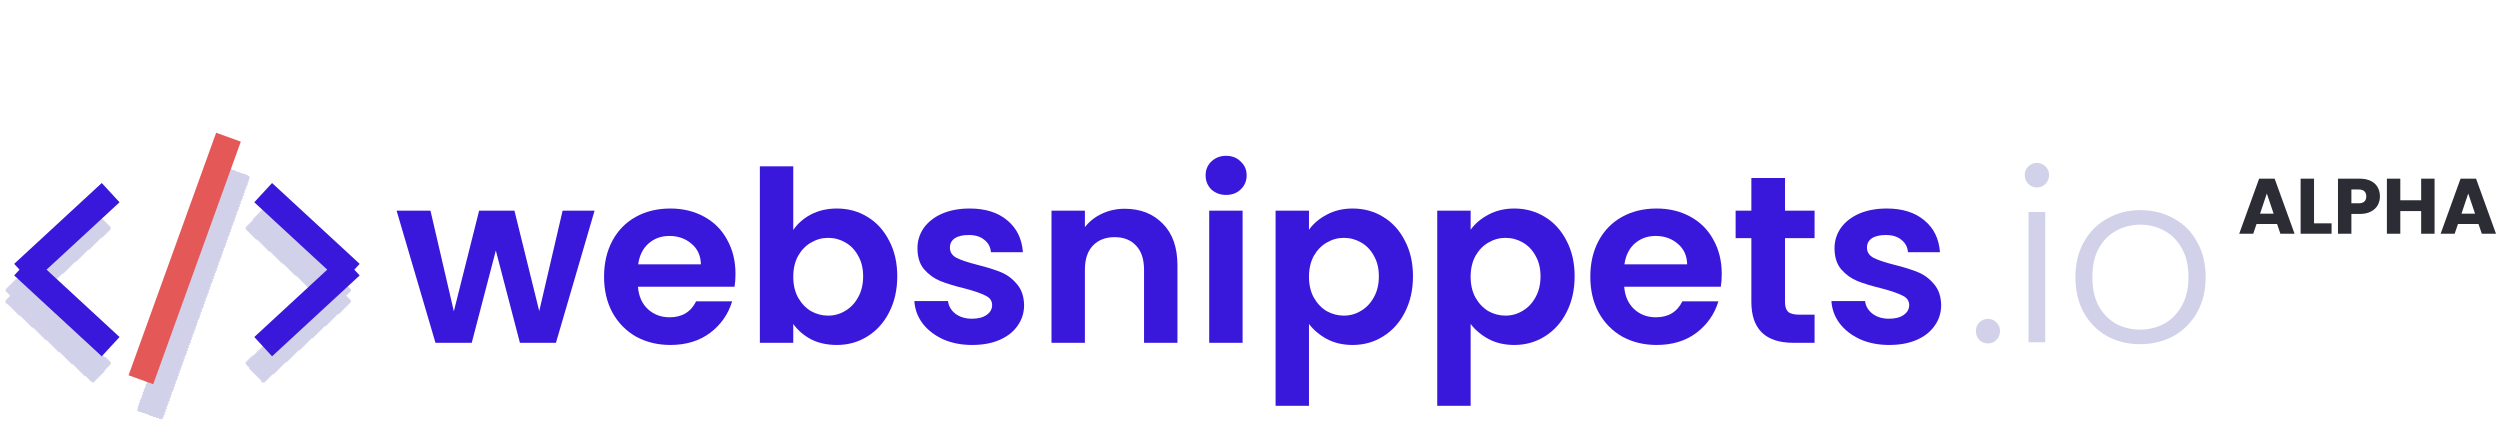
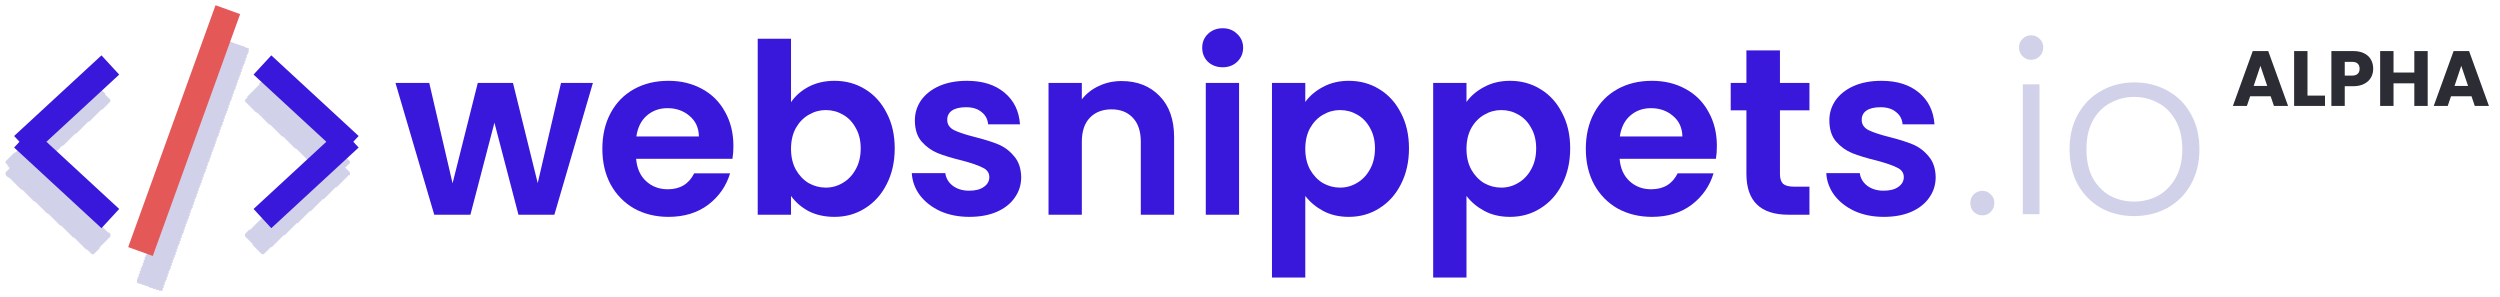
- <svg xmlns="http://www.w3.org/2000/svg" width="353" height="61" viewBox="0 0 353 61" fill="none">
-   <path d="M280.718 48.496C280.224 48.496 279.808 48.327 279.472 47.991C279.157 47.654 279 47.238 279 46.744C279 46.25 279.157 45.846 279.472 45.532C279.808 45.195 280.224 45.027 280.718 45.027C281.189 45.027 281.582 45.195 281.896 45.532C282.233 45.846 282.402 46.25 282.402 46.744C282.402 47.238 282.233 47.654 281.896 47.991C281.582 48.327 281.189 48.496 280.718 48.496Z" fill="#D1D1E9" />
-   <path d="M287.61 26.469C287.138 26.469 286.734 26.301 286.397 25.964C286.061 25.627 285.892 25.212 285.892 24.718C285.892 24.224 286.061 23.82 286.397 23.505C286.734 23.168 287.138 23 287.61 23C288.081 23 288.486 23.168 288.822 23.505C289.159 23.82 289.328 24.224 289.328 24.718C289.328 25.212 289.159 25.627 288.822 25.964C288.486 26.301 288.081 26.469 287.61 26.469ZM288.789 29.938V48.327H286.431V29.938H288.789Z" fill="#D1D1E9" />
-   <path d="M302.177 48.597C300.448 48.597 298.888 48.215 297.496 47.452C296.126 46.666 295.037 45.566 294.229 44.151C293.443 42.714 293.05 41.041 293.05 39.133C293.05 37.224 293.454 35.563 294.262 34.148C295.071 32.711 296.171 31.611 297.563 30.847C298.955 30.062 300.516 29.669 302.244 29.669C303.973 29.669 305.534 30.062 306.926 30.847C308.341 31.611 309.441 32.711 310.227 34.148C311.035 35.563 311.439 37.224 311.439 39.133C311.439 41.019 311.035 42.68 310.227 44.117C309.418 45.554 308.307 46.666 306.892 47.452C305.478 48.215 303.906 48.597 302.177 48.597ZM302.177 46.542C303.39 46.542 304.512 46.273 305.545 45.734C306.578 45.173 307.409 44.342 308.037 43.242C308.689 42.119 309.014 40.749 309.014 39.133C309.014 37.516 308.7 36.158 308.071 35.057C307.442 33.935 306.612 33.104 305.579 32.565C304.546 32.004 303.423 31.723 302.211 31.723C300.998 31.723 299.876 32.004 298.843 32.565C297.81 33.104 296.979 33.935 296.35 35.057C295.744 36.158 295.441 37.516 295.441 39.133C295.441 40.749 295.744 42.119 296.35 43.242C296.979 44.342 297.799 45.173 298.809 45.734C299.842 46.273 300.965 46.542 302.177 46.542Z" fill="#D1D1E9" />
-   <path d="M83.954 29.746L78.498 48.405H73.413L70.011 35.371L66.609 48.405H61.49L56 29.746H60.783L64.083 43.959L67.653 29.746H72.638L76.141 43.926L79.441 29.746H83.954Z" fill="#3917DB" />
-   <path d="M103.851 38.672C103.851 39.345 103.806 39.951 103.716 40.49H90.076C90.188 41.837 90.659 42.893 91.49 43.656C92.321 44.42 93.343 44.801 94.555 44.801C96.306 44.801 97.553 44.049 98.294 42.545H103.379C102.84 44.341 101.808 45.823 100.281 46.991C98.754 48.136 96.879 48.708 94.656 48.708C92.86 48.708 91.243 48.315 89.806 47.529C88.392 46.721 87.28 45.587 86.472 44.128C85.686 42.668 85.293 40.984 85.293 39.076C85.293 37.145 85.686 35.45 86.472 33.99C87.258 32.531 88.358 31.408 89.773 30.622C91.187 29.836 92.815 29.443 94.656 29.443C96.43 29.443 98.013 29.825 99.405 30.588C100.82 31.352 101.909 32.441 102.672 33.855C103.458 35.248 103.851 36.853 103.851 38.672ZM98.967 37.324C98.945 36.112 98.507 35.146 97.654 34.428C96.8 33.687 95.756 33.316 94.522 33.316C93.354 33.316 92.366 33.676 91.558 34.394C90.772 35.09 90.289 36.067 90.109 37.324H98.967Z" fill="#3917DB" />
-   <path d="M112.008 32.474C112.614 31.576 113.445 30.847 114.5 30.285C115.578 29.724 116.802 29.443 118.171 29.443C119.765 29.443 121.202 29.836 122.482 30.622C123.785 31.408 124.806 32.531 125.547 33.99C126.311 35.427 126.692 37.1 126.692 39.008C126.692 40.917 126.311 42.612 125.547 44.094C124.806 45.554 123.785 46.687 122.482 47.496C121.202 48.304 119.765 48.708 118.171 48.708C116.779 48.708 115.555 48.439 114.5 47.9C113.467 47.339 112.636 46.62 112.008 45.744V48.405H107.293V23.482H112.008V32.474ZM121.876 39.008C121.876 37.886 121.64 36.92 121.169 36.112C120.72 35.281 120.113 34.653 119.35 34.226C118.609 33.799 117.801 33.586 116.925 33.586C116.072 33.586 115.263 33.81 114.5 34.26C113.759 34.686 113.153 35.315 112.681 36.146C112.232 36.976 112.008 37.953 112.008 39.076C112.008 40.198 112.232 41.175 112.681 42.006C113.153 42.837 113.759 43.477 114.5 43.926C115.263 44.352 116.072 44.566 116.925 44.566C117.801 44.566 118.609 44.341 119.35 43.892C120.113 43.443 120.72 42.803 121.169 41.972C121.64 41.142 121.876 40.154 121.876 39.008Z" fill="#3917DB" />
-   <path d="M137.259 48.708C135.732 48.708 134.362 48.439 133.15 47.9C131.937 47.339 130.972 46.586 130.253 45.643C129.557 44.7 129.176 43.656 129.108 42.511H133.857C133.947 43.23 134.295 43.825 134.901 44.296C135.53 44.768 136.305 45.003 137.225 45.003C138.123 45.003 138.819 44.824 139.313 44.465C139.83 44.105 140.088 43.645 140.088 43.084C140.088 42.477 139.774 42.028 139.145 41.736C138.539 41.422 137.562 41.085 136.215 40.726C134.823 40.389 133.677 40.041 132.779 39.682C131.904 39.323 131.14 38.773 130.489 38.032C129.86 37.291 129.546 36.292 129.546 35.034C129.546 34.001 129.838 33.058 130.422 32.205C131.028 31.352 131.881 30.678 132.981 30.184C134.104 29.69 135.418 29.443 136.922 29.443C139.145 29.443 140.919 30.005 142.243 31.127C143.568 32.227 144.298 33.721 144.433 35.607H139.92C139.852 34.866 139.538 34.282 138.976 33.855C138.438 33.406 137.708 33.182 136.787 33.182C135.934 33.182 135.272 33.339 134.8 33.653C134.351 33.968 134.127 34.406 134.127 34.967C134.127 35.596 134.441 36.078 135.07 36.415C135.698 36.729 136.675 37.055 138 37.392C139.347 37.729 140.458 38.077 141.334 38.436C142.21 38.795 142.962 39.356 143.591 40.12C144.242 40.861 144.579 41.849 144.601 43.084C144.601 44.161 144.298 45.127 143.692 45.98C143.108 46.833 142.255 47.507 141.132 48.001C140.032 48.472 138.741 48.708 137.259 48.708Z" fill="#3917DB" />
-   <path d="M158.811 29.477C161.034 29.477 162.83 30.184 164.2 31.599C165.57 32.991 166.255 34.944 166.255 37.459V48.405H161.539V38.099C161.539 36.617 161.169 35.483 160.428 34.697C159.687 33.889 158.677 33.485 157.397 33.485C156.095 33.485 155.062 33.889 154.298 34.697C153.557 35.483 153.187 36.617 153.187 38.099V48.405H148.472V29.746H153.187V32.07C153.815 31.262 154.613 30.633 155.578 30.184C156.566 29.713 157.644 29.477 158.811 29.477Z" fill="#3917DB" />
-   <path d="M173.13 27.523C172.299 27.523 171.603 27.265 171.042 26.749C170.503 26.21 170.233 25.548 170.233 24.762C170.233 23.976 170.503 23.325 171.042 22.808C171.603 22.269 172.299 22 173.13 22C173.961 22 174.645 22.269 175.184 22.808C175.746 23.325 176.026 23.976 176.026 24.762C176.026 25.548 175.746 26.21 175.184 26.749C174.645 27.265 173.961 27.523 173.13 27.523ZM175.454 29.746V48.405H170.739V29.746H175.454Z" fill="#3917DB" />
-   <path d="M184.828 32.441C185.434 31.588 186.265 30.88 187.32 30.319C188.398 29.735 189.621 29.443 190.991 29.443C192.585 29.443 194.022 29.836 195.302 30.622C196.604 31.408 197.626 32.531 198.367 33.99C199.13 35.427 199.512 37.1 199.512 39.008C199.512 40.917 199.13 42.612 198.367 44.094C197.626 45.554 196.604 46.687 195.302 47.496C194.022 48.304 192.585 48.708 190.991 48.708C189.621 48.708 188.409 48.428 187.354 47.866C186.321 47.305 185.479 46.598 184.828 45.744V57.297H180.112V29.746H184.828V32.441ZM194.696 39.008C194.696 37.886 194.46 36.92 193.989 36.112C193.539 35.281 192.933 34.653 192.17 34.226C191.429 33.799 190.621 33.586 189.745 33.586C188.892 33.586 188.083 33.81 187.32 34.26C186.579 34.686 185.973 35.315 185.501 36.146C185.052 36.976 184.828 37.953 184.828 39.076C184.828 40.198 185.052 41.175 185.501 42.006C185.973 42.837 186.579 43.477 187.32 43.926C188.083 44.352 188.892 44.566 189.745 44.566C190.621 44.566 191.429 44.341 192.17 43.892C192.933 43.443 193.539 42.803 193.989 41.972C194.46 41.142 194.696 40.154 194.696 39.008Z" fill="#3917DB" />
-   <path d="M207.654 32.441C208.26 31.588 209.091 30.88 210.146 30.319C211.224 29.735 212.447 29.443 213.817 29.443C215.411 29.443 216.848 29.836 218.128 30.622C219.43 31.408 220.452 32.531 221.193 33.99C221.956 35.427 222.338 37.1 222.338 39.008C222.338 40.917 221.956 42.612 221.193 44.094C220.452 45.554 219.43 46.687 218.128 47.496C216.848 48.304 215.411 48.708 213.817 48.708C212.447 48.708 211.235 48.428 210.18 47.866C209.147 47.305 208.305 46.598 207.654 45.744V57.297H202.938V29.746H207.654V32.441ZM217.522 39.008C217.522 37.886 217.286 36.92 216.815 36.112C216.366 35.281 215.759 34.653 214.996 34.226C214.255 33.799 213.447 33.586 212.571 33.586C211.718 33.586 210.909 33.81 210.146 34.26C209.405 34.686 208.799 35.315 208.327 36.146C207.878 36.976 207.654 37.953 207.654 39.076C207.654 40.198 207.878 41.175 208.327 42.006C208.799 42.837 209.405 43.477 210.146 43.926C210.909 44.352 211.718 44.566 212.571 44.566C213.447 44.566 214.255 44.341 214.996 43.892C215.759 43.443 216.366 42.803 216.815 41.972C217.286 41.142 217.522 40.154 217.522 39.008Z" fill="#3917DB" />
-   <path d="M243.11 38.672C243.11 39.345 243.065 39.951 242.975 40.49H229.335C229.447 41.837 229.918 42.893 230.749 43.656C231.58 44.42 232.602 44.801 233.814 44.801C235.565 44.801 236.812 44.049 237.553 42.545H242.638C242.099 44.341 241.066 45.823 239.54 46.991C238.013 48.136 236.138 48.708 233.915 48.708C232.119 48.708 230.502 48.315 229.065 47.529C227.651 46.721 226.539 45.587 225.731 44.128C224.945 42.668 224.552 40.984 224.552 39.076C224.552 37.145 224.945 35.45 225.731 33.99C226.517 32.531 227.617 31.408 229.032 30.622C230.446 29.836 232.074 29.443 233.915 29.443C235.689 29.443 237.272 29.825 238.664 30.588C240.079 31.352 241.168 32.441 241.931 33.855C242.717 35.248 243.11 36.853 243.11 38.672ZM238.226 37.324C238.204 36.112 237.766 35.146 236.913 34.428C236.059 33.687 235.015 33.316 233.78 33.316C232.613 33.316 231.625 33.676 230.817 34.394C230.031 35.09 229.548 36.067 229.368 37.324H238.226Z" fill="#3917DB" />
-   <path d="M252.041 33.62V42.646C252.041 43.275 252.187 43.735 252.479 44.027C252.793 44.296 253.31 44.431 254.028 44.431H256.218V48.405H253.254C249.28 48.405 247.292 46.474 247.292 42.612V33.62H245.07V29.746H247.292V25.132H252.041V29.746H256.218V33.62H252.041Z" fill="#3917DB" />
-   <path d="M266.749 48.708C265.222 48.708 263.853 48.439 262.64 47.9C261.428 47.339 260.462 46.586 259.744 45.643C259.048 44.7 258.666 43.656 258.599 42.511H263.348C263.437 43.23 263.785 43.825 264.392 44.296C265.02 44.768 265.795 45.003 266.715 45.003C267.614 45.003 268.31 44.824 268.804 44.465C269.32 44.105 269.578 43.645 269.578 43.084C269.578 42.477 269.264 42.028 268.635 41.736C268.029 41.422 267.052 41.085 265.705 40.726C264.313 40.389 263.168 40.041 262.27 39.682C261.394 39.323 260.631 38.773 259.979 38.032C259.351 37.291 259.036 36.292 259.036 35.034C259.036 34.001 259.328 33.058 259.912 32.205C260.518 31.352 261.372 30.678 262.472 30.184C263.594 29.69 264.908 29.443 266.412 29.443C268.635 29.443 270.409 30.005 271.734 31.127C273.059 32.227 273.788 33.721 273.923 35.607H269.41C269.343 34.866 269.028 34.282 268.467 33.855C267.928 33.406 267.198 33.182 266.278 33.182C265.424 33.182 264.762 33.339 264.291 33.653C263.841 33.968 263.617 34.406 263.617 34.967C263.617 35.596 263.931 36.078 264.56 36.415C265.189 36.729 266.165 37.055 267.49 37.392C268.837 37.729 269.949 38.077 270.824 38.436C271.7 38.795 272.452 39.356 273.081 40.12C273.732 40.861 274.069 41.849 274.091 43.084C274.091 44.161 273.788 45.127 273.182 45.98C272.598 46.833 271.745 47.507 270.622 48.001C269.522 48.472 268.231 48.708 266.749 48.708Z" fill="#3917DB" />
+ <svg xmlns="http://www.w3.org/2000/svg" width="354" height="42" viewBox="0 0 354 42" fill="none">
+   <path d="M280.718 30.496C280.224 30.496 279.808 30.327 279.472 29.991C279.157 29.654 279 29.238 279 28.744C279 28.25 279.157 27.846 279.472 27.532C279.808 27.195 280.224 27.027 280.718 27.027C281.189 27.027 281.582 27.195 281.896 27.532C282.233 27.846 282.402 28.25 282.402 28.744C282.402 29.238 282.233 29.654 281.896 29.991C281.582 30.327 281.189 30.496 280.718 30.496Z" fill="#D1D1E9" />
+   <path d="M287.61 8.469C287.138 8.469 286.734 8.301 286.397 7.964C286.061 7.627 285.892 7.212 285.892 6.718C285.892 6.224 286.061 5.82 286.397 5.505C286.734 5.168 287.138 5 287.61 5C288.082 5 288.486 5.168 288.822 5.505C289.159 5.82 289.328 6.224 289.328 6.718C289.328 7.212 289.159 7.627 288.822 7.964C288.486 8.301 288.082 8.469 287.61 8.469ZM288.789 11.938V30.327H286.431V11.938H288.789Z" fill="#D1D1E9" />
+   <path d="M302.177 30.597C300.448 30.597 298.888 30.215 297.496 29.452C296.126 28.666 295.037 27.566 294.229 26.151C293.443 24.714 293.05 23.041 293.05 21.133C293.05 19.224 293.454 17.563 294.262 16.148C295.071 14.711 296.171 13.611 297.563 12.847C298.955 12.062 300.516 11.669 302.244 11.669C303.973 11.669 305.534 12.062 306.926 12.847C308.341 13.611 309.441 14.711 310.227 16.148C311.035 17.563 311.439 19.224 311.439 21.133C311.439 23.019 311.035 24.68 310.227 26.117C309.418 27.554 308.307 28.666 306.892 29.452C305.478 30.215 303.906 30.597 302.177 30.597ZM302.177 28.542C303.39 28.542 304.512 28.273 305.545 27.734C306.578 27.173 307.409 26.342 308.037 25.242C308.689 24.119 309.014 22.749 309.014 21.133C309.014 19.516 308.7 18.158 308.071 17.057C307.442 15.935 306.612 15.104 305.579 14.565C304.546 14.004 303.423 13.723 302.211 13.723C300.998 13.723 299.876 14.004 298.843 14.565C297.81 15.104 296.979 15.935 296.35 17.057C295.744 18.158 295.441 19.516 295.441 21.133C295.441 22.749 295.744 24.119 296.35 25.242C296.979 26.342 297.799 27.173 298.809 27.734C299.842 28.273 300.965 28.542 302.177 28.542Z" fill="#D1D1E9" />
+   <path d="M83.954 11.746L78.498 30.405H73.413L70.011 17.371L66.609 30.405H61.49L56 11.746H60.783L64.083 25.959L67.653 11.746H72.638L76.141 25.926L79.441 11.746H83.954Z" fill="#3917DB" />
+   <path d="M103.851 20.672C103.851 21.345 103.806 21.951 103.716 22.49H90.076C90.188 23.837 90.659 24.893 91.49 25.656C92.321 26.42 93.343 26.801 94.555 26.801C96.306 26.801 97.553 26.049 98.294 24.545H103.379C102.84 26.341 101.808 27.823 100.281 28.991C98.754 30.136 96.879 30.708 94.656 30.708C92.86 30.708 91.243 30.315 89.806 29.529C88.392 28.721 87.28 27.587 86.472 26.128C85.686 24.668 85.293 22.984 85.293 21.076C85.293 19.145 85.686 17.45 86.472 15.99C87.258 14.531 88.358 13.408 89.773 12.622C91.187 11.836 92.815 11.443 94.656 11.443C96.43 11.443 98.013 11.825 99.405 12.588C100.82 13.352 101.909 14.441 102.672 15.855C103.458 17.247 103.851 18.853 103.851 20.672ZM98.967 19.324C98.945 18.112 98.507 17.146 97.654 16.428C96.8 15.687 95.756 15.316 94.522 15.316C93.354 15.316 92.366 15.676 91.558 16.394C90.772 17.09 90.289 18.067 90.109 19.324H98.967Z" fill="#3917DB" />
+   <path d="M112.008 14.475C112.614 13.576 113.445 12.847 114.5 12.285C115.578 11.724 116.802 11.443 118.171 11.443C119.765 11.443 121.202 11.836 122.482 12.622C123.785 13.408 124.806 14.531 125.547 15.99C126.311 17.427 126.692 19.1 126.692 21.008C126.692 22.917 126.311 24.612 125.547 26.094C124.806 27.554 123.785 28.687 122.482 29.496C121.202 30.304 119.765 30.708 118.171 30.708C116.779 30.708 115.555 30.439 114.5 29.9C113.467 29.339 112.636 28.62 112.008 27.744V30.405H107.293V5.482H112.008V14.475ZM121.876 21.008C121.876 19.886 121.64 18.92 121.169 18.112C120.72 17.281 120.113 16.652 119.35 16.226C118.609 15.799 117.801 15.586 116.925 15.586C116.072 15.586 115.263 15.81 114.5 16.259C113.759 16.686 113.153 17.315 112.681 18.146C112.232 18.976 112.008 19.953 112.008 21.076C112.008 22.198 112.232 23.175 112.681 24.006C113.153 24.837 113.759 25.477 114.5 25.926C115.263 26.352 116.072 26.566 116.925 26.566C117.801 26.566 118.609 26.341 119.35 25.892C120.113 25.443 120.72 24.803 121.169 23.972C121.64 23.142 121.876 22.154 121.876 21.008Z" fill="#3917DB" />
+   <path d="M137.259 30.708C135.732 30.708 134.362 30.439 133.15 29.9C131.937 29.339 130.972 28.586 130.253 27.643C129.557 26.7 129.176 25.656 129.108 24.511H133.857C133.947 25.23 134.295 25.825 134.901 26.296C135.53 26.768 136.305 27.003 137.225 27.003C138.123 27.003 138.819 26.824 139.313 26.465C139.83 26.105 140.088 25.645 140.088 25.084C140.088 24.477 139.774 24.028 139.145 23.736C138.539 23.422 137.562 23.085 136.215 22.726C134.823 22.389 133.677 22.041 132.779 21.682C131.904 21.323 131.14 20.773 130.489 20.032C129.86 19.291 129.546 18.291 129.546 17.034C129.546 16.001 129.838 15.058 130.422 14.205C131.028 13.352 131.881 12.678 132.981 12.184C134.104 11.69 135.418 11.443 136.922 11.443C139.145 11.443 140.919 12.005 142.243 13.127C143.568 14.227 144.298 15.721 144.433 17.607H139.92C139.852 16.866 139.538 16.282 138.976 15.855C138.438 15.406 137.708 15.182 136.787 15.182C135.934 15.182 135.272 15.339 134.8 15.653C134.351 15.968 134.127 16.405 134.127 16.967C134.127 17.596 134.441 18.078 135.07 18.415C135.698 18.729 136.675 19.055 138 19.392C139.347 19.729 140.458 20.077 141.334 20.436C142.21 20.795 142.962 21.356 143.591 22.12C144.242 22.861 144.579 23.849 144.601 25.084C144.601 26.161 144.298 27.127 143.692 27.98C143.108 28.833 142.255 29.507 141.132 30.001C140.032 30.473 138.741 30.708 137.259 30.708Z" fill="#3917DB" />
+   <path d="M158.811 11.477C161.034 11.477 162.83 12.184 164.2 13.599C165.57 14.991 166.255 16.944 166.255 19.459V30.405H161.539V20.099C161.539 18.617 161.169 17.483 160.428 16.697C159.687 15.889 158.677 15.485 157.397 15.485C156.095 15.485 155.062 15.889 154.298 16.697C153.557 17.483 153.187 18.617 153.187 20.099V30.405H148.472V11.746H153.187V14.07C153.815 13.262 154.613 12.633 155.578 12.184C156.566 11.713 157.644 11.477 158.811 11.477Z" fill="#3917DB" />
+   <path d="M173.13 9.524C172.299 9.524 171.603 9.265 171.042 8.749C170.503 8.21 170.233 7.548 170.233 6.762C170.233 5.976 170.503 5.325 171.042 4.808C171.603 4.269 172.299 4 173.13 4C173.961 4 174.645 4.269 175.184 4.808C175.746 5.325 176.026 5.976 176.026 6.762C176.026 7.548 175.746 8.21 175.184 8.749C174.645 9.265 173.961 9.524 173.13 9.524ZM175.454 11.746V30.405H170.739V11.746H175.454Z" fill="#3917DB" />
+   <path d="M184.828 14.441C185.434 13.588 186.265 12.88 187.32 12.319C188.398 11.735 189.621 11.443 190.991 11.443C192.585 11.443 194.022 11.836 195.302 12.622C196.604 13.408 197.626 14.531 198.367 15.99C199.13 17.427 199.512 19.1 199.512 21.008C199.512 22.917 199.13 24.612 198.367 26.094C197.626 27.554 196.604 28.687 195.302 29.496C194.022 30.304 192.585 30.708 190.991 30.708C189.621 30.708 188.409 30.428 187.354 29.866C186.321 29.305 185.479 28.598 184.828 27.744V39.297H180.112V11.746H184.828V14.441ZM194.696 21.008C194.696 19.886 194.46 18.92 193.989 18.112C193.539 17.281 192.933 16.652 192.17 16.226C191.429 15.799 190.621 15.586 189.745 15.586C188.892 15.586 188.083 15.81 187.32 16.259C186.579 16.686 185.973 17.315 185.501 18.146C185.052 18.976 184.828 19.953 184.828 21.076C184.828 22.198 185.052 23.175 185.501 24.006C185.973 24.837 186.579 25.477 187.32 25.926C188.083 26.352 188.892 26.566 189.745 26.566C190.621 26.566 191.429 26.341 192.17 25.892C192.933 25.443 193.539 24.803 193.989 23.972C194.46 23.142 194.696 22.154 194.696 21.008Z" fill="#3917DB" />
+   <path d="M207.654 14.441C208.26 13.588 209.091 12.88 210.146 12.319C211.224 11.735 212.447 11.443 213.817 11.443C215.411 11.443 216.848 11.836 218.128 12.622C219.43 13.408 220.452 14.531 221.193 15.99C221.956 17.427 222.338 19.1 222.338 21.008C222.338 22.917 221.956 24.612 221.193 26.094C220.452 27.554 219.43 28.687 218.128 29.496C216.848 30.304 215.411 30.708 213.817 30.708C212.447 30.708 211.235 30.428 210.18 29.866C209.147 29.305 208.305 28.598 207.654 27.744V39.297H202.938V11.746H207.654V14.441ZM217.522 21.008C217.522 19.886 217.286 18.92 216.815 18.112C216.366 17.281 215.759 16.652 214.996 16.226C214.255 15.799 213.447 15.586 212.571 15.586C211.718 15.586 210.909 15.81 210.146 16.259C209.405 16.686 208.799 17.315 208.327 18.146C207.878 18.976 207.654 19.953 207.654 21.076C207.654 22.198 207.878 23.175 208.327 24.006C208.799 24.837 209.405 25.477 210.146 25.926C210.909 26.352 211.718 26.566 212.571 26.566C213.447 26.566 214.255 26.341 214.996 25.892C215.759 25.443 216.366 24.803 216.815 23.972C217.286 23.142 217.522 22.154 217.522 21.008Z" fill="#3917DB" />
+   <path d="M243.11 20.672C243.11 21.345 243.065 21.951 242.975 22.49H229.335C229.447 23.837 229.918 24.893 230.749 25.656C231.58 26.42 232.602 26.801 233.814 26.801C235.565 26.801 236.812 26.049 237.553 24.545H242.638C242.099 26.341 241.066 27.823 239.54 28.991C238.013 30.136 236.138 30.708 233.915 30.708C232.119 30.708 230.502 30.315 229.065 29.529C227.651 28.721 226.539 27.587 225.731 26.128C224.945 24.668 224.552 22.984 224.552 21.076C224.552 19.145 224.945 17.45 225.731 15.99C226.517 14.531 227.617 13.408 229.032 12.622C230.446 11.836 232.074 11.443 233.915 11.443C235.689 11.443 237.272 11.825 238.664 12.588C240.079 13.352 241.168 14.441 241.931 15.855C242.717 17.247 243.11 18.853 243.11 20.672ZM238.226 19.324C238.204 18.112 237.766 17.146 236.913 16.428C236.059 15.687 235.015 15.316 233.78 15.316C232.613 15.316 231.625 15.676 230.817 16.394C230.031 17.09 229.548 18.067 229.368 19.324H238.226Z" fill="#3917DB" />
+   <path d="M252.041 15.62V24.646C252.041 25.274 252.187 25.735 252.479 26.027C252.793 26.296 253.31 26.431 254.028 26.431H256.218V30.405H253.254C249.28 30.405 247.292 28.474 247.292 24.612V15.62H245.07V11.746H247.292V7.132H252.041V11.746H256.218V15.62H252.041Z" fill="#3917DB" />
+   <path d="M266.749 30.708C265.222 30.708 263.853 30.439 262.64 29.9C261.428 29.339 260.462 28.586 259.744 27.643C259.048 26.7 258.666 25.656 258.599 24.511H263.348C263.437 25.23 263.785 25.825 264.392 26.296C265.02 26.768 265.795 27.003 266.715 27.003C267.614 27.003 268.31 26.824 268.804 26.465C269.32 26.105 269.578 25.645 269.578 25.084C269.578 24.477 269.264 24.028 268.635 23.736C268.029 23.422 267.052 23.085 265.705 22.726C264.313 22.389 263.168 22.041 262.27 21.682C261.394 21.323 260.631 20.773 259.979 20.032C259.351 19.291 259.036 18.291 259.036 17.034C259.036 16.001 259.328 15.058 259.912 14.205C260.518 13.352 261.372 12.678 262.472 12.184C263.594 11.69 264.908 11.443 266.412 11.443C268.635 11.443 270.409 12.005 271.734 13.127C273.059 14.227 273.788 15.721 273.923 17.607H269.41C269.343 16.866 269.028 16.282 268.467 15.855C267.928 15.406 267.198 15.182 266.278 15.182C265.424 15.182 264.762 15.339 264.291 15.653C263.841 15.968 263.617 16.405 263.617 16.967C263.617 17.596 263.931 18.078 264.56 18.415C265.189 18.729 266.165 19.055 267.49 19.392C268.837 19.729 269.949 20.077 270.824 20.436C271.7 20.795 272.452 21.356 273.081 22.12C273.732 22.861 274.069 23.849 274.091 25.084C274.091 26.161 273.788 27.127 273.182 27.98C272.598 28.833 271.745 29.507 270.622 30.001C269.522 30.473 268.231 30.708 266.749 30.708Z" fill="#3917DB" />
  <g filter="url(#filter0_d)">
-     <path fill-rule="evenodd" clip-rule="evenodd" d="M6.572 38.074L16.878 28.561L14.367 25.841L2 37.257L2.755 38.074L2 38.892L14.367 50.308L16.878 47.587L6.572 38.074Z" fill="#3917DB" />
+     <path fill-rule="evenodd" clip-rule="evenodd" d="M6.572 20.074L16.878 10.562L14.367 7.841L2 19.256L2.755 20.074L2 20.892L14.367 32.308L16.878 29.587L6.572 20.074Z" fill="#3917DB" />
  </g>
  <g filter="url(#filter1_d)">
-     <path fill-rule="evenodd" clip-rule="evenodd" d="M46.209 38.074L35.904 28.561L38.415 25.841L50.782 37.257L50.027 38.074L50.782 38.892L38.415 50.308L35.904 47.587L46.209 38.074Z" fill="#3917DB" />
+     <path fill-rule="evenodd" clip-rule="evenodd" d="M46.209 20.074L35.904 10.562L38.415 7.841L50.782 19.256L50.027 20.074L50.782 20.892L38.415 32.308L35.904 29.587L46.209 20.074Z" fill="#3917DB" />
  </g>
  <g filter="url(#filter2_d)">
-     <line x1="19.893" y1="53.618" x2="32.26" y2="19.371" stroke="#E45858" stroke-width="3.702" />
+     <line x1="19.893" y1="35.618" x2="32.26" y2="1.371" stroke="#E45858" stroke-width="3.702" />
  </g>
-   <path d="M321.524 31.627H318.623L318.159 33H316.177L318.989 25.229H321.18L323.992 33H321.989L321.524 31.627ZM321.037 30.166L320.074 27.321L319.122 30.166H321.037ZM326.741 31.539H329.22V33H324.848V25.229H326.741V31.539ZM336.045 27.731C336.045 28.181 335.942 28.594 335.735 28.971C335.528 29.34 335.211 29.639 334.783 29.867C334.355 30.096 333.824 30.21 333.189 30.21H332.016V33H330.123V25.229H333.189C333.809 25.229 334.333 25.336 334.761 25.55C335.189 25.764 335.51 26.059 335.724 26.436C335.938 26.812 336.045 27.244 336.045 27.731ZM333.045 28.705C333.407 28.705 333.676 28.62 333.853 28.451C334.03 28.281 334.119 28.041 334.119 27.731C334.119 27.421 334.03 27.181 333.853 27.012C333.676 26.842 333.407 26.757 333.045 26.757H332.016V28.705H333.045ZM343.761 25.229V33H341.868V29.801H338.923V33H337.03V25.229H338.923V28.273H341.868V25.229H343.761ZM349.964 31.627H347.064L346.599 33H344.618L347.43 25.229H349.621L352.433 33H350.429L349.964 31.627ZM349.477 30.166L348.514 27.321L347.562 30.166H349.477Z" fill="#2B2C34" />
+   <path d="M321.524 13.627H318.623L318.159 15H316.177L318.989 7.229H321.18L323.992 15H321.989L321.524 13.627ZM321.037 12.166L320.074 9.321L319.122 12.166H321.037ZM326.741 13.539H329.22V15H324.848V7.229H326.741V13.539ZM336.045 9.731C336.045 10.181 335.942 10.594 335.735 10.971C335.528 11.34 335.211 11.639 334.783 11.867C334.355 12.096 333.824 12.21 333.189 12.21H332.016V15H330.123V7.229H333.189C333.809 7.229 334.333 7.336 334.761 7.55C335.189 7.764 335.51 8.06 335.724 8.436C335.938 8.812 336.045 9.244 336.045 9.731ZM333.045 10.705C333.407 10.705 333.676 10.62 333.853 10.45C334.03 10.281 334.119 10.041 334.119 9.731C334.119 9.421 334.03 9.181 333.853 9.011C333.676 8.842 333.407 8.757 333.045 8.757H332.016V10.705H333.045ZM343.761 7.229V15H341.868V11.801H338.923V15H337.03V7.229H338.923V10.273H341.868V7.229H343.761ZM349.964 13.627H347.064L346.599 15H344.618L347.43 7.229H349.621L352.433 15H350.429L349.964 13.627ZM349.477 12.166L348.514 9.321L347.562 12.166H349.477Z" fill="#2B2C34" />
  <defs>
-     <filter id="filter0_d" x="0.766" y="25.841" width="16.112" height="28.169" filterUnits="userSpaceOnUse" color-interpolation-filters="sRGB">
+     <filter id="filter0_d" x="0.766" y="7.841" width="16.112" height="28.169" filterUnits="userSpaceOnUse" color-interpolation-filters="sRGB">
      <feFlood flood-opacity="0" result="BackgroundImageFix" />
      <feColorMatrix in="SourceAlpha" type="matrix" values="0 0 0 0 0 0 0 0 0 0 0 0 0 0 0 0 0 0 127 0" />
      <feOffset dx="-1.234" dy="3.702" />
      <feColorMatrix type="matrix" values="0 0 0 0 0.82 0 0 0 0 0.82 0 0 0 0 0.914 0 0 0 1 0" />
      <feBlend mode="normal" in2="BackgroundImageFix" result="effect1_dropShadow" />
      <feBlend mode="normal" in="SourceGraphic" in2="effect1_dropShadow" result="shape" />
    </filter>
-     <filter id="filter1_d" x="34.67" y="25.841" width="16.112" height="28.169" filterUnits="userSpaceOnUse" color-interpolation-filters="sRGB">
+     <filter id="filter1_d" x="34.67" y="7.841" width="16.112" height="28.169" filterUnits="userSpaceOnUse" color-interpolation-filters="sRGB">
      <feFlood flood-opacity="0" result="BackgroundImageFix" />
      <feColorMatrix in="SourceAlpha" type="matrix" values="0 0 0 0 0 0 0 0 0 0 0 0 0 0 0 0 0 0 127 0" />
      <feOffset dx="-1.234" dy="3.702" />
      <feColorMatrix type="matrix" values="0 0 0 0 0.82 0 0 0 0 0.82 0 0 0 0 0.914 0 0 0 1 0" />
      <feBlend mode="normal" in2="BackgroundImageFix" result="effect1_dropShadow" />
      <feBlend mode="normal" in="SourceGraphic" in2="effect1_dropShadow" result="shape" />
    </filter>
-     <filter id="filter2_d" x="18.152" y="18.743" width="17.083" height="40.44" filterUnits="userSpaceOnUse" color-interpolation-filters="sRGB">
+     <filter id="filter2_d" x="18.152" y="0.743" width="17.083" height="40.44" filterUnits="userSpaceOnUse" color-interpolation-filters="sRGB">
      <feFlood flood-opacity="0" result="BackgroundImageFix" />
      <feColorMatrix in="SourceAlpha" type="matrix" values="0 0 0 0 0 0 0 0 0 0 0 0 0 0 0 0 0 0 127 0" />
      <feOffset dx="1.234" dy="4.936" />
      <feColorMatrix type="matrix" values="0 0 0 0 0.82 0 0 0 0 0.82 0 0 0 0 0.914 0 0 0 1 0" />
      <feBlend mode="normal" in2="BackgroundImageFix" result="effect1_dropShadow" />
      <feBlend mode="normal" in="SourceGraphic" in2="effect1_dropShadow" result="shape" />
    </filter>
  </defs>
</svg>
